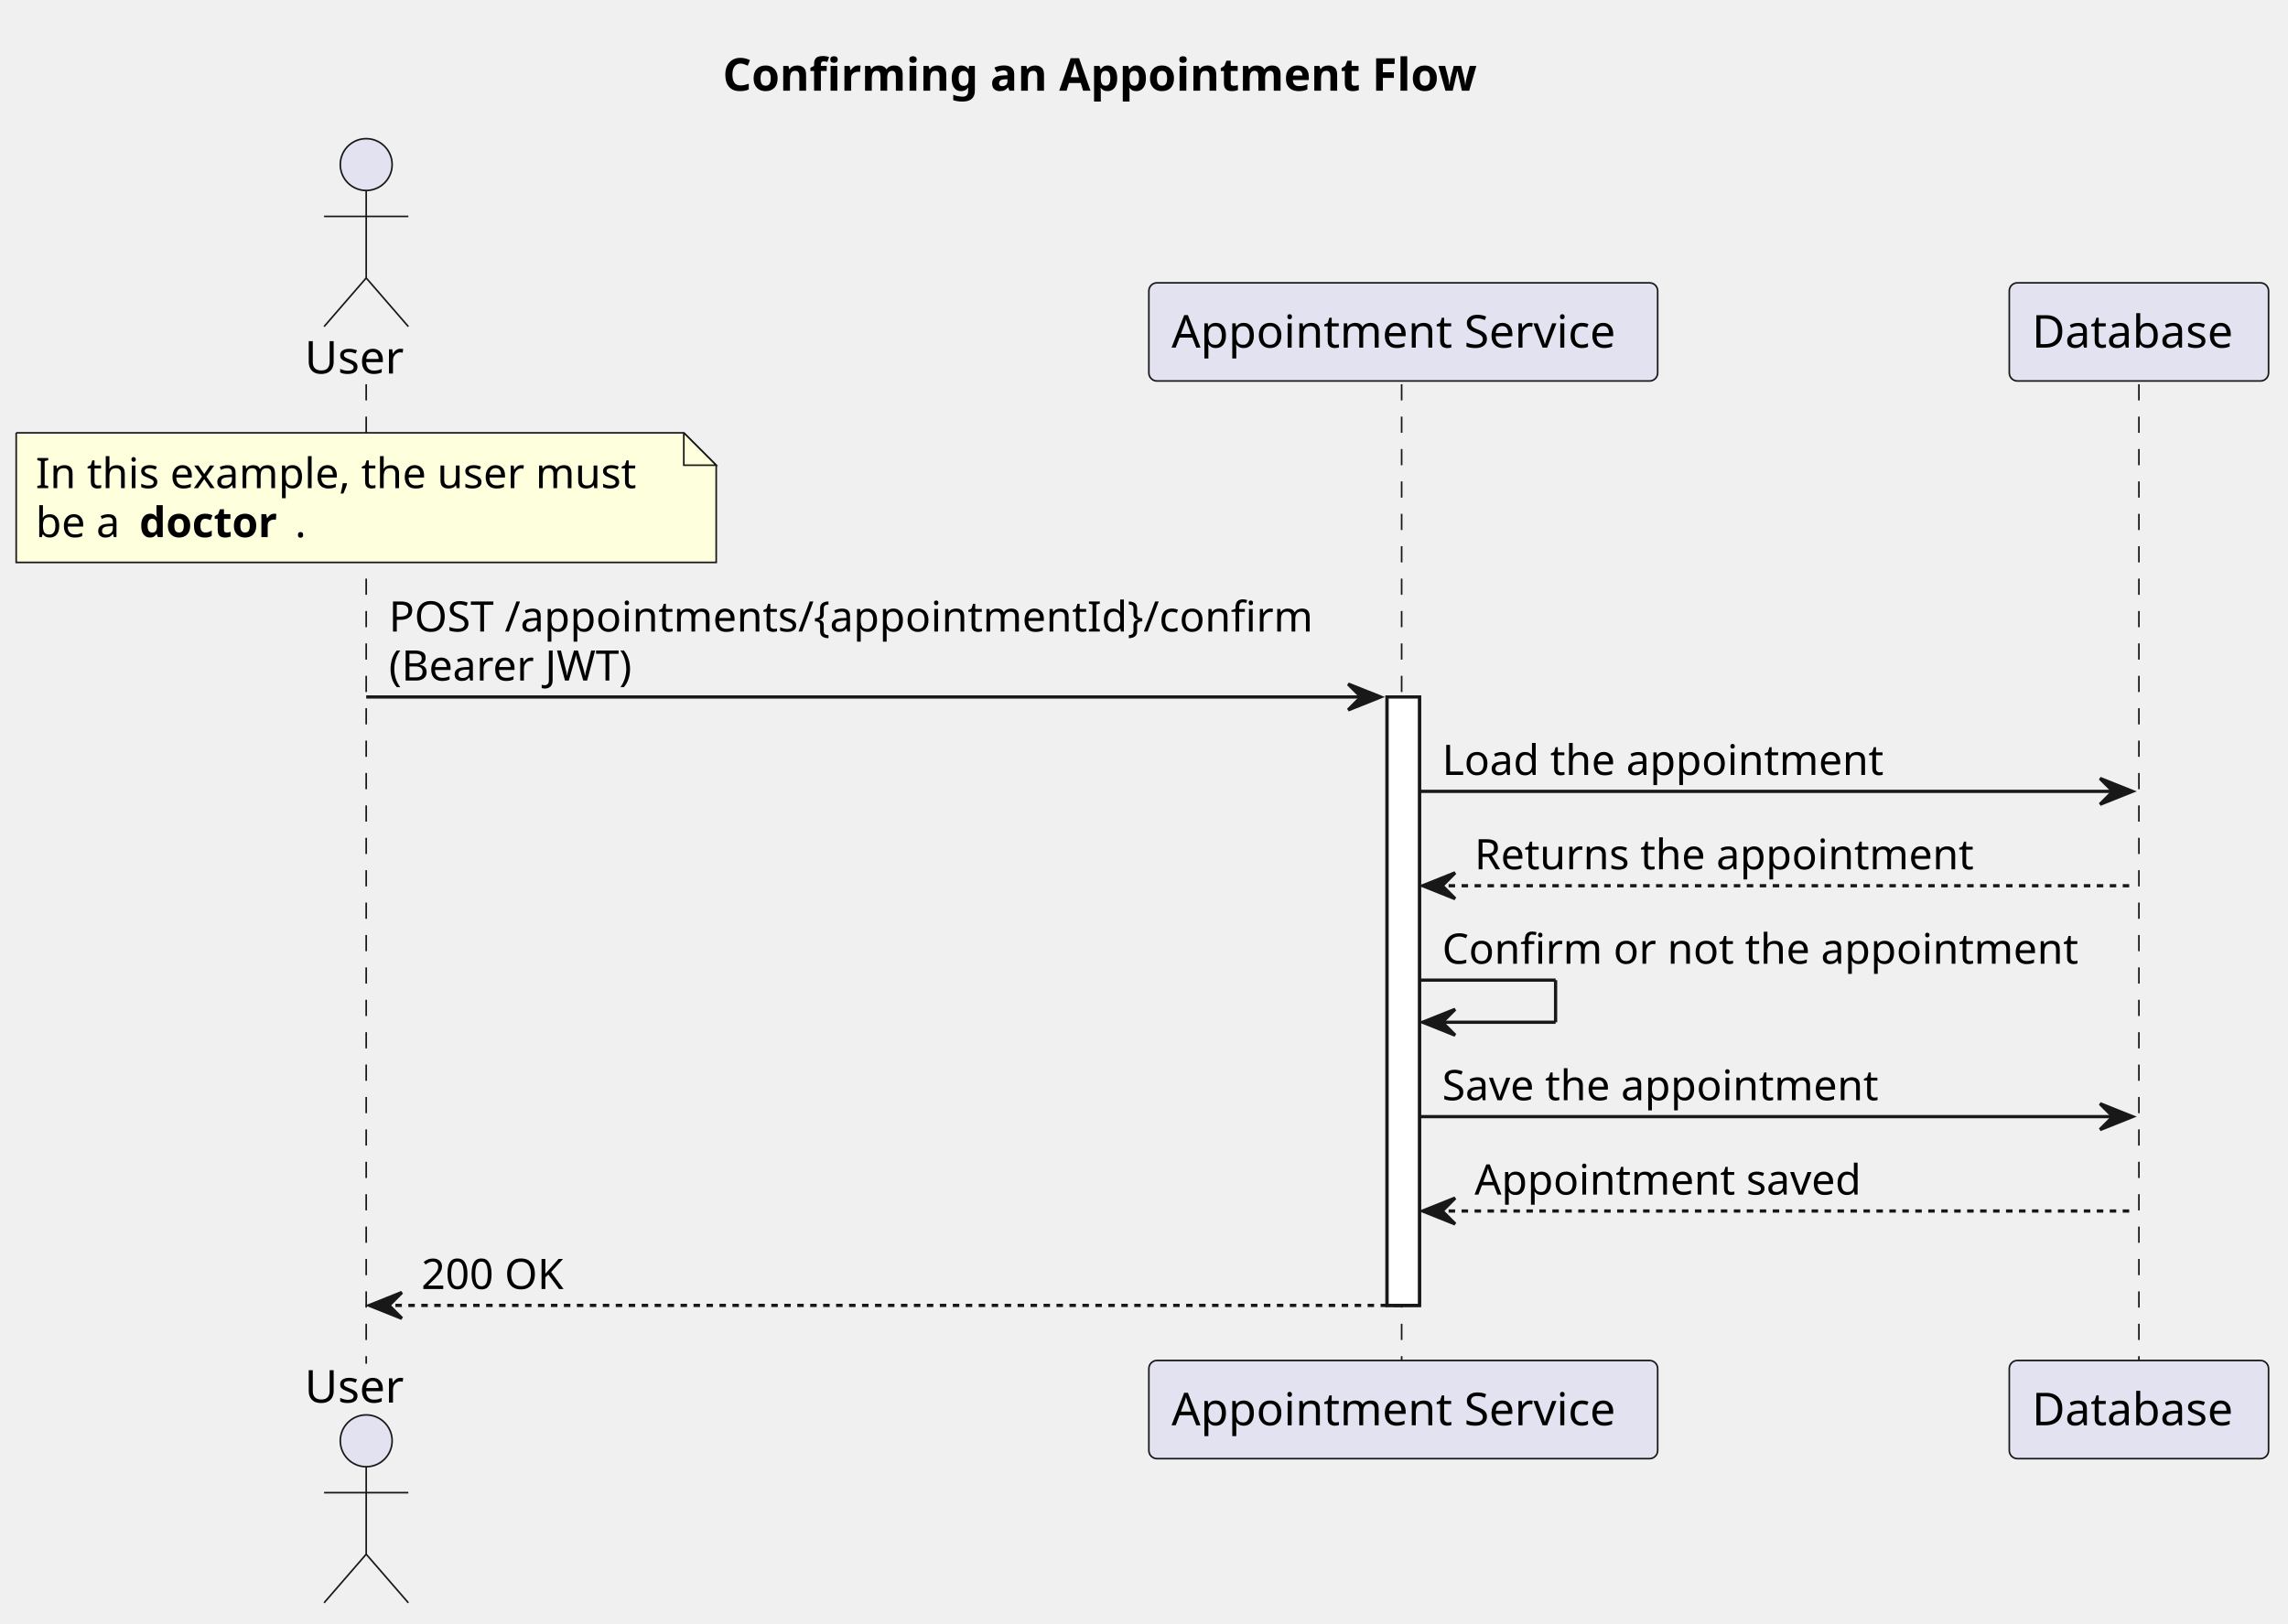
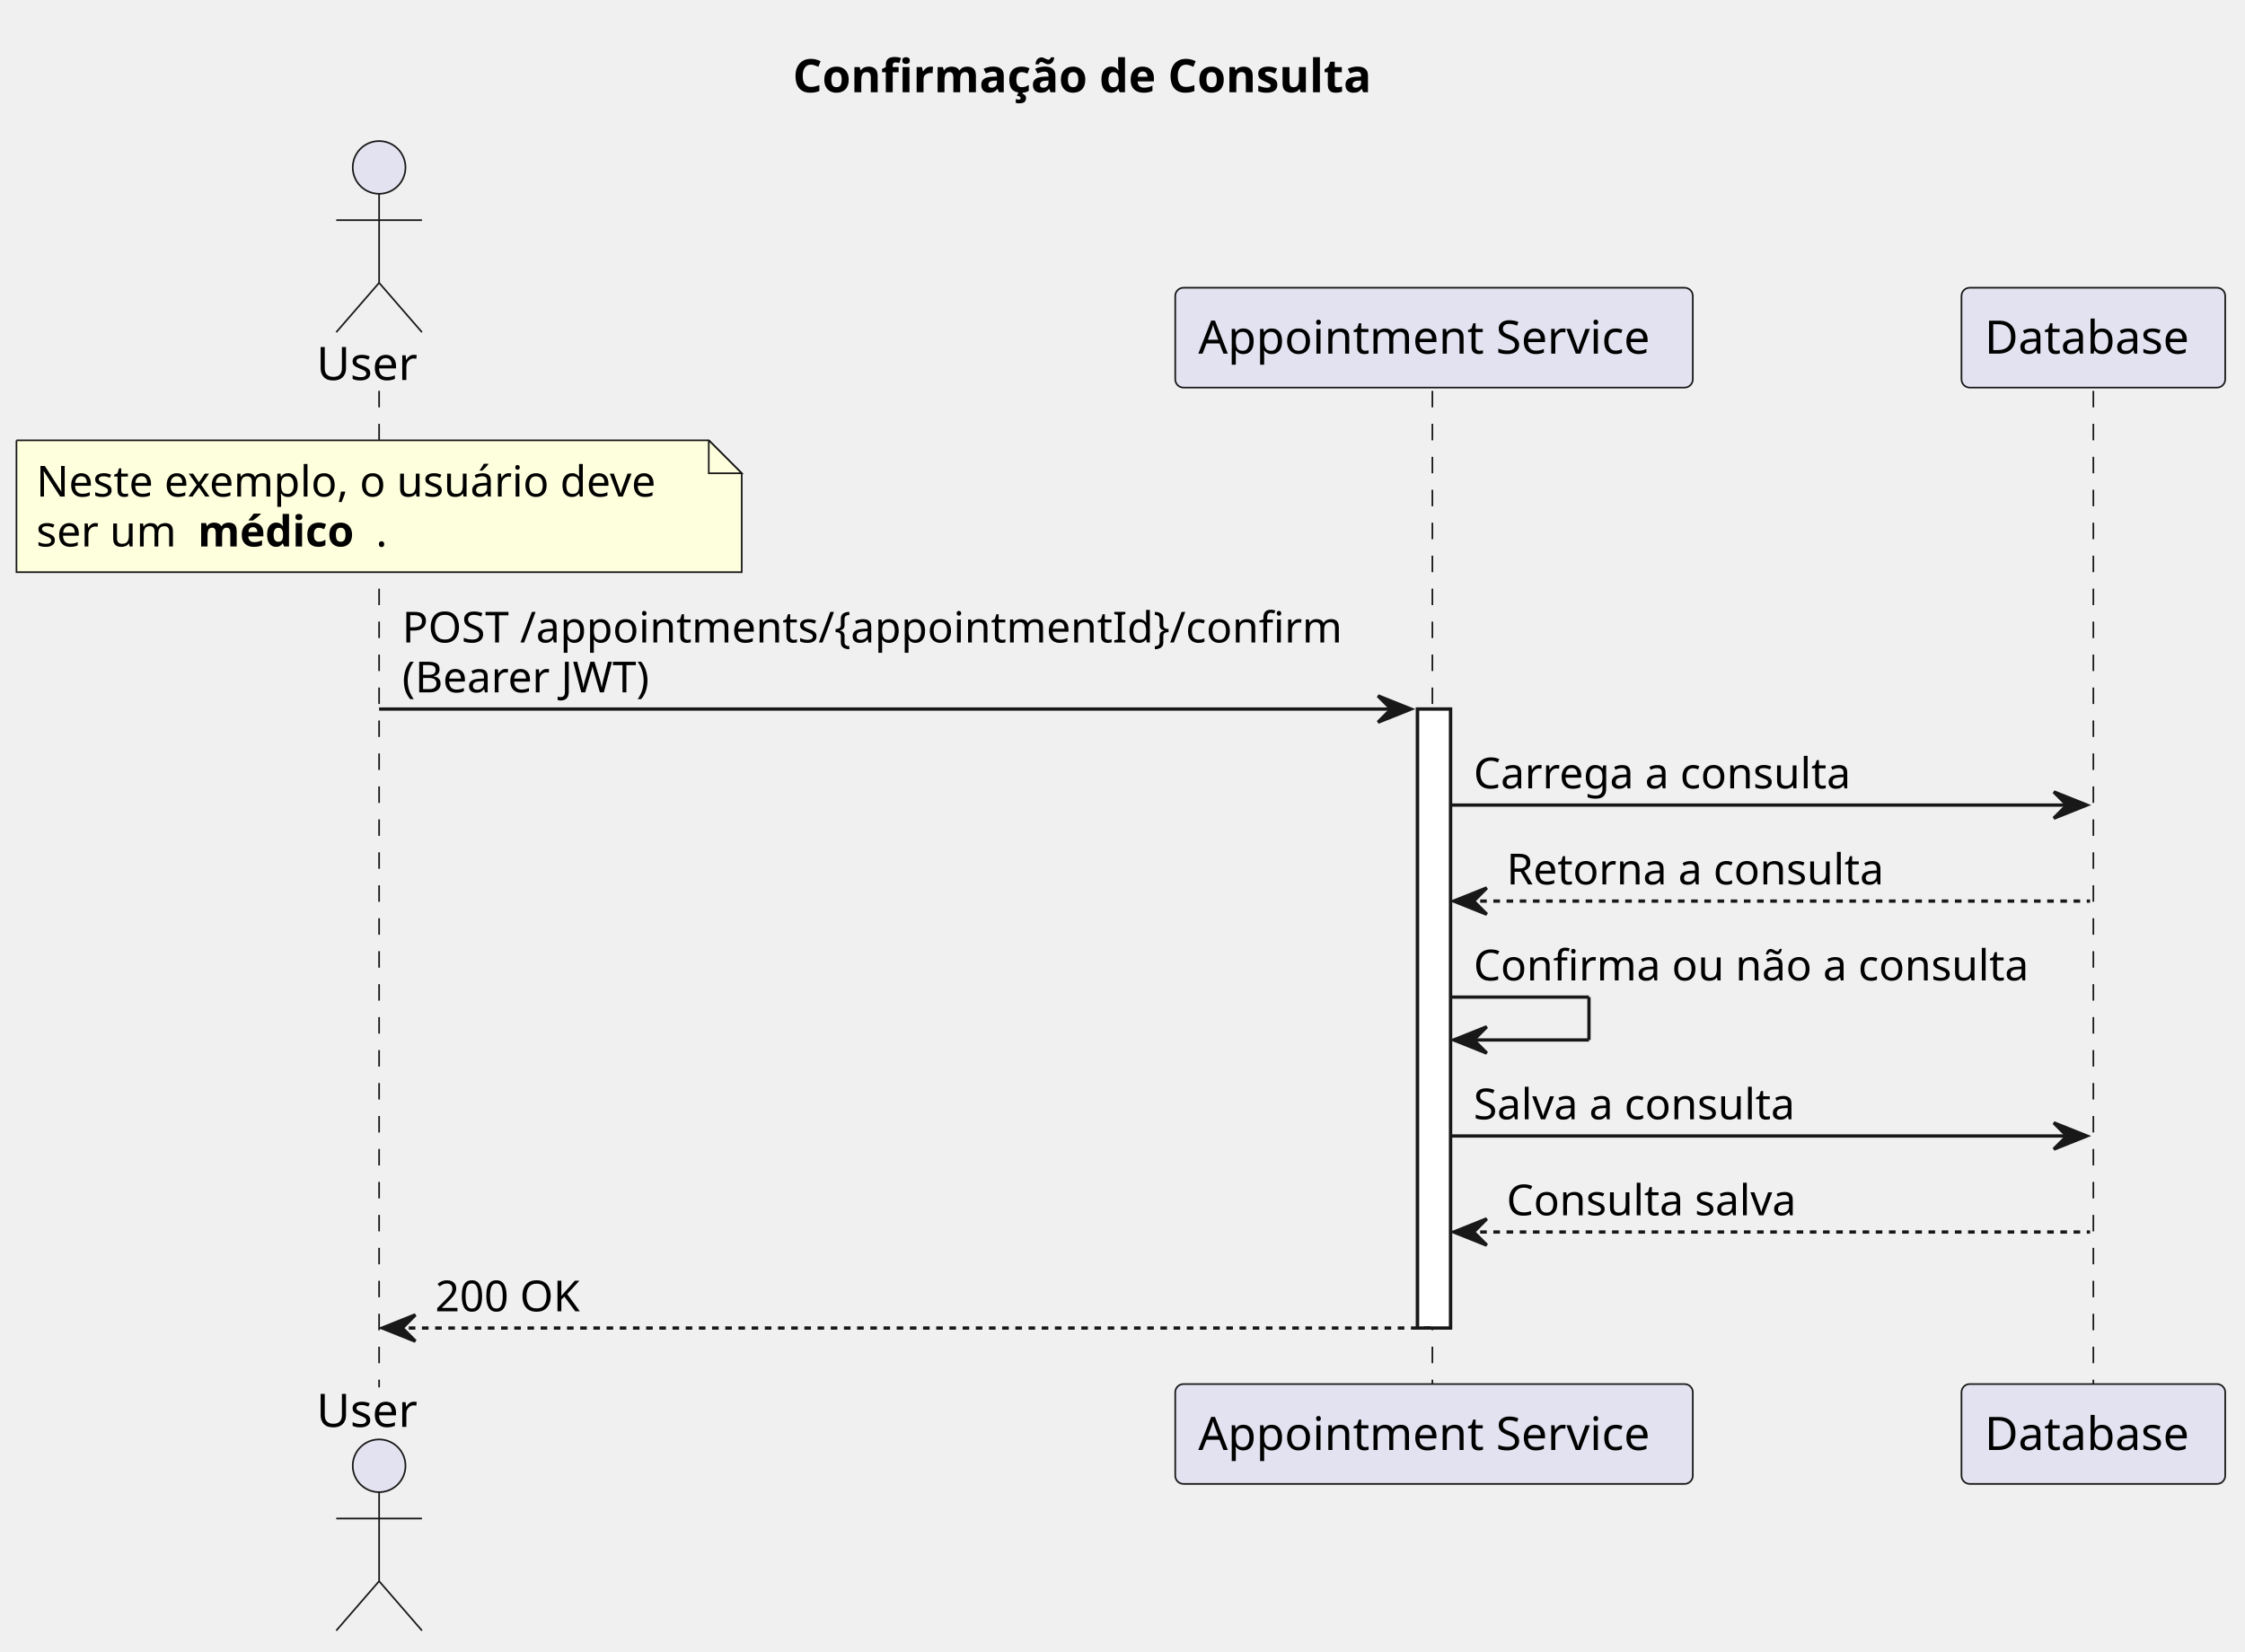
- <svg xmlns="http://www.w3.org/2000/svg" contentStyleType="text/css" height="501px" preserveAspectRatio="none" style="width:706px;height:501px;background:#FFFFFF;" version="1.1" viewBox="0 0 706 501" width="706px" zoomAndPan="magnify">
+ <svg xmlns="http://www.w3.org/2000/svg" contentStyleType="text/css" height="501px" preserveAspectRatio="none" style="width:681px;height:501px;background:#FFFFFF;" version="1.1" viewBox="0 0 681 501" width="681px" zoomAndPan="magnify">
  <defs />
  <g>
-     <text fill="#000000" font-family="sans-serif" font-size="14" font-weight="bold" lengthAdjust="spacing" textLength="258" x="223" y="27.995">Confirming an Appointment Flow</text>
-     <rect fill="#FFFFFF" height="187.797" style="stroke:#181818;stroke-width:1.0;" width="10" x="428" y="215.125" />
-     <line style="stroke:#181818;stroke-width:0.5;stroke-dasharray:5.0,5.0;" x1="113" x2="113" y1="118.594" y2="420.922" />
-     <line style="stroke:#181818;stroke-width:0.5;stroke-dasharray:5.0,5.0;" x1="432.5" x2="432.5" y1="118.594" y2="420.922" />
-     <line style="stroke:#181818;stroke-width:0.5;stroke-dasharray:5.0,5.0;" x1="660" x2="660" y1="118.594" y2="420.922" />
-     <text fill="#000000" font-family="sans-serif" font-size="14" lengthAdjust="spacing" textLength="32" x="94" y="115.292">User</text>
-     <ellipse cx="113" cy="50.797" fill="#E2E2F0" rx="8" ry="8" style="stroke:#181818;stroke-width:0.5;" />
-     <path d="M113,58.797 L113,85.797 M100,66.797 L126,66.797 M113,85.797 L100,100.797 M113,85.797 L126,100.797 " fill="none" style="stroke:#181818;stroke-width:0.5;" />
-     <text fill="#000000" font-family="sans-serif" font-size="14" lengthAdjust="spacing" textLength="32" x="94" y="432.917">User</text>
-     <ellipse cx="113" cy="444.719" fill="#E2E2F0" rx="8" ry="8" style="stroke:#181818;stroke-width:0.5;" />
-     <path d="M113,452.719 L113,479.719 M100,460.719 L126,460.719 M113,479.719 L100,494.719 M113,479.719 L126,494.719 " fill="none" style="stroke:#181818;stroke-width:0.5;" />
-     <rect fill="#E2E2F0" height="30.297" rx="2.5" ry="2.5" style="stroke:#181818;stroke-width:0.5;" width="157" x="354.5" y="87.297" />
-     <text fill="#000000" font-family="sans-serif" font-size="14" lengthAdjust="spacing" textLength="143" x="361.5" y="107.292">Appointment Service</text>
-     <rect fill="#E2E2F0" height="30.297" rx="2.5" ry="2.5" style="stroke:#181818;stroke-width:0.5;" width="157" x="354.5" y="419.922" />
-     <text fill="#000000" font-family="sans-serif" font-size="14" lengthAdjust="spacing" textLength="143" x="361.5" y="439.917">Appointment Service</text>
-     <rect fill="#E2E2F0" height="30.297" rx="2.5" ry="2.5" style="stroke:#181818;stroke-width:0.5;" width="80" x="620" y="87.297" />
-     <text fill="#000000" font-family="sans-serif" font-size="14" lengthAdjust="spacing" textLength="66" x="627" y="107.292">Database</text>
-     <rect fill="#E2E2F0" height="30.297" rx="2.5" ry="2.5" style="stroke:#181818;stroke-width:0.5;" width="80" x="620" y="419.922" />
-     <text fill="#000000" font-family="sans-serif" font-size="14" lengthAdjust="spacing" textLength="66" x="627" y="439.917">Database</text>
-     <rect fill="#FFFFFF" height="187.797" style="stroke:#181818;stroke-width:1.0;" width="10" x="428" y="215.125" />
-     <path d="M5,133.594 L5,173.594 L221,173.594 L221,143.594 L211,133.594 L5,133.594 " fill="#FEFFDD" style="stroke:#181818;stroke-width:0.5;" />
-     <path d="M211,133.594 L211,143.594 L221,143.594 L211,133.594 " fill="#FEFFDD" style="stroke:#181818;stroke-width:0.5;" />
-     <text fill="#000000" font-family="sans-serif" font-size="13" lengthAdjust="spacing" textLength="195" x="11" y="150.661">In this example, the user must</text>
-     <text fill="#000000" font-family="sans-serif" font-size="13" lengthAdjust="spacing" textLength="28" x="11" y="165.793">be a</text>
-     <text fill="#000000" font-family="sans-serif" font-size="13" font-weight="bold" lengthAdjust="spacing" textLength="48" x="43" y="165.793">doctor</text>
-     <text fill="#000000" font-family="sans-serif" font-size="13" lengthAdjust="spacing" textLength="4" x="91" y="165.793">.</text>
-     <polygon fill="#181818" points="416,211.125,426,215.125,416,219.125,420,215.125" style="stroke:#181818;stroke-width:1.0;" />
-     <line style="stroke:#181818;stroke-width:1.0;" x1="113" x2="422" y1="215.125" y2="215.125" />
-     <text fill="#000000" font-family="sans-serif" font-size="13" lengthAdjust="spacing" textLength="296" x="120" y="194.926">POST /appointments/{appointmentId}/confirm</text>
-     <text fill="#000000" font-family="sans-serif" font-size="13" lengthAdjust="spacing" textLength="78" x="120" y="210.059">(Bearer JWT)</text>
-     <polygon fill="#181818" points="648,240.258,658,244.258,648,248.258,652,244.258" style="stroke:#181818;stroke-width:1.0;" />
-     <line style="stroke:#181818;stroke-width:1.0;" x1="438" x2="654" y1="244.258" y2="244.258" />
-     <text fill="#000000" font-family="sans-serif" font-size="13" lengthAdjust="spacing" textLength="142" x="445" y="239.192">Load the appointment</text>
-     <polygon fill="#181818" points="449,269.391,439,273.391,449,277.391,445,273.391" style="stroke:#181818;stroke-width:1.0;" />
-     <line style="stroke:#181818;stroke-width:1.0;stroke-dasharray:2.0,2.0;" x1="443" x2="659" y1="273.391" y2="273.391" />
-     <text fill="#000000" font-family="sans-serif" font-size="13" lengthAdjust="spacing" textLength="160" x="455" y="268.325">Returns the appointment</text>
-     <line style="stroke:#181818;stroke-width:1.0;" x1="438" x2="480" y1="302.523" y2="302.523" />
-     <line style="stroke:#181818;stroke-width:1.0;" x1="480" x2="480" y1="302.523" y2="315.523" />
-     <line style="stroke:#181818;stroke-width:1.0;" x1="439" x2="480" y1="315.523" y2="315.523" />
-     <polygon fill="#181818" points="449,311.523,439,315.523,449,319.523,445,315.523" style="stroke:#181818;stroke-width:1.0;" />
-     <text fill="#000000" font-family="sans-serif" font-size="13" lengthAdjust="spacing" textLength="203" x="445" y="297.457">Confirm or not the appointment</text>
-     <polygon fill="#181818" points="648,340.656,658,344.656,648,348.656,652,344.656" style="stroke:#181818;stroke-width:1.0;" />
-     <line style="stroke:#181818;stroke-width:1.0;" x1="438" x2="654" y1="344.656" y2="344.656" />
-     <text fill="#000000" font-family="sans-serif" font-size="13" lengthAdjust="spacing" textLength="143" x="445" y="339.59">Save the appointment</text>
-     <polygon fill="#181818" points="449,369.789,439,373.789,449,377.789,445,373.789" style="stroke:#181818;stroke-width:1.0;" />
-     <line style="stroke:#181818;stroke-width:1.0;stroke-dasharray:2.0,2.0;" x1="443" x2="659" y1="373.789" y2="373.789" />
-     <text fill="#000000" font-family="sans-serif" font-size="13" lengthAdjust="spacing" textLength="125" x="455" y="368.723">Appointment saved</text>
-     <polygon fill="#181818" points="124,398.922,114,402.922,124,406.922,120,402.922" style="stroke:#181818;stroke-width:1.0;" />
-     <line style="stroke:#181818;stroke-width:1.0;stroke-dasharray:2.0,2.0;" x1="118" x2="432" y1="402.922" y2="402.922" />
-     <text fill="#000000" font-family="sans-serif" font-size="13" lengthAdjust="spacing" textLength="46" x="130" y="397.856">200 OK</text>
+     <text fill="#000000" font-family="sans-serif" font-size="14" font-weight="bold" lengthAdjust="spacing" textLength="198" x="240.5" y="27.995">Confirmação de Consulta</text>
+     <rect fill="#FFFFFF" height="187.797" style="stroke:#181818;stroke-width:1.0;" width="10" x="430" y="215.125" />
+     <line style="stroke:#181818;stroke-width:0.5;stroke-dasharray:5.0,5.0;" x1="115" x2="115" y1="118.594" y2="420.922" />
+     <line style="stroke:#181818;stroke-width:0.5;stroke-dasharray:5.0,5.0;" x1="434.5" x2="434.5" y1="118.594" y2="420.922" />
+     <line style="stroke:#181818;stroke-width:0.5;stroke-dasharray:5.0,5.0;" x1="635" x2="635" y1="118.594" y2="420.922" />
+     <text fill="#000000" font-family="sans-serif" font-size="14" lengthAdjust="spacing" textLength="32" x="96" y="115.292">User</text>
+     <ellipse cx="115" cy="50.797" fill="#E2E2F0" rx="8" ry="8" style="stroke:#181818;stroke-width:0.5;" />
+     <path d="M115,58.797 L115,85.797 M102,66.797 L128,66.797 M115,85.797 L102,100.797 M115,85.797 L128,100.797 " fill="none" style="stroke:#181818;stroke-width:0.5;" />
+     <text fill="#000000" font-family="sans-serif" font-size="14" lengthAdjust="spacing" textLength="32" x="96" y="432.917">User</text>
+     <ellipse cx="115" cy="444.719" fill="#E2E2F0" rx="8" ry="8" style="stroke:#181818;stroke-width:0.5;" />
+     <path d="M115,452.719 L115,479.719 M102,460.719 L128,460.719 M115,479.719 L102,494.719 M115,479.719 L128,494.719 " fill="none" style="stroke:#181818;stroke-width:0.5;" />
+     <rect fill="#E2E2F0" height="30.297" rx="2.5" ry="2.5" style="stroke:#181818;stroke-width:0.5;" width="157" x="356.5" y="87.297" />
+     <text fill="#000000" font-family="sans-serif" font-size="14" lengthAdjust="spacing" textLength="143" x="363.5" y="107.292">Appointment Service</text>
+     <rect fill="#E2E2F0" height="30.297" rx="2.5" ry="2.5" style="stroke:#181818;stroke-width:0.5;" width="157" x="356.5" y="419.922" />
+     <text fill="#000000" font-family="sans-serif" font-size="14" lengthAdjust="spacing" textLength="143" x="363.5" y="439.917">Appointment Service</text>
+     <rect fill="#E2E2F0" height="30.297" rx="2.5" ry="2.5" style="stroke:#181818;stroke-width:0.5;" width="80" x="595" y="87.297" />
+     <text fill="#000000" font-family="sans-serif" font-size="14" lengthAdjust="spacing" textLength="66" x="602" y="107.292">Database</text>
+     <rect fill="#E2E2F0" height="30.297" rx="2.5" ry="2.5" style="stroke:#181818;stroke-width:0.5;" width="80" x="595" y="419.922" />
+     <text fill="#000000" font-family="sans-serif" font-size="14" lengthAdjust="spacing" textLength="66" x="602" y="439.917">Database</text>
+     <rect fill="#FFFFFF" height="187.797" style="stroke:#181818;stroke-width:1.0;" width="10" x="430" y="215.125" />
+     <path d="M5,133.594 L5,173.594 L225,173.594 L225,143.594 L215,133.594 L5,133.594 " fill="#FEFFDD" style="stroke:#181818;stroke-width:0.5;" />
+     <path d="M215,133.594 L215,143.594 L225,143.594 L215,133.594 " fill="#FEFFDD" style="stroke:#181818;stroke-width:0.5;" />
+     <text fill="#000000" font-family="sans-serif" font-size="13" lengthAdjust="spacing" textLength="199" x="11" y="150.661">Neste exemplo, o usuário deve</text>
+     <text fill="#000000" font-family="sans-serif" font-size="13" lengthAdjust="spacing" textLength="45" x="11" y="165.793">ser um</text>
+     <text fill="#000000" font-family="sans-serif" font-size="13" font-weight="bold" lengthAdjust="spacing" textLength="54" x="60" y="165.793">médico</text>
+     <text fill="#000000" font-family="sans-serif" font-size="13" lengthAdjust="spacing" textLength="4" x="114" y="165.793">.</text>
+     <polygon fill="#181818" points="418,211.125,428,215.125,418,219.125,422,215.125" style="stroke:#181818;stroke-width:1.0;" />
+     <line style="stroke:#181818;stroke-width:1.0;" x1="115" x2="424" y1="215.125" y2="215.125" />
+     <text fill="#000000" font-family="sans-serif" font-size="13" lengthAdjust="spacing" textLength="296" x="122" y="194.926">POST /appointments/{appointmentId}/confirm</text>
+     <text fill="#000000" font-family="sans-serif" font-size="13" lengthAdjust="spacing" textLength="78" x="122" y="210.059">(Bearer JWT)</text>
+     <polygon fill="#181818" points="623,240.258,633,244.258,623,248.258,627,244.258" style="stroke:#181818;stroke-width:1.0;" />
+     <line style="stroke:#181818;stroke-width:1.0;" x1="440" x2="629" y1="244.258" y2="244.258" />
+     <text fill="#000000" font-family="sans-serif" font-size="13" lengthAdjust="spacing" textLength="121" x="447" y="239.192">Carrega a consulta</text>
+     <polygon fill="#181818" points="451,269.391,441,273.391,451,277.391,447,273.391" style="stroke:#181818;stroke-width:1.0;" />
+     <line style="stroke:#181818;stroke-width:1.0;stroke-dasharray:2.0,2.0;" x1="445" x2="634" y1="273.391" y2="273.391" />
+     <text fill="#000000" font-family="sans-serif" font-size="13" lengthAdjust="spacing" textLength="120" x="457" y="268.325">Retorna a consulta</text>
+     <line style="stroke:#181818;stroke-width:1.0;" x1="440" x2="482" y1="302.523" y2="302.523" />
+     <line style="stroke:#181818;stroke-width:1.0;" x1="482" x2="482" y1="302.523" y2="315.523" />
+     <line style="stroke:#181818;stroke-width:1.0;" x1="441" x2="482" y1="315.523" y2="315.523" />
+     <polygon fill="#181818" points="451,311.523,441,315.523,451,319.523,447,315.523" style="stroke:#181818;stroke-width:1.0;" />
+     <text fill="#000000" font-family="sans-serif" font-size="13" lengthAdjust="spacing" textLength="176" x="447" y="297.457">Confirma ou não a consulta</text>
+     <polygon fill="#181818" points="623,340.656,633,344.656,623,348.656,627,344.656" style="stroke:#181818;stroke-width:1.0;" />
+     <line style="stroke:#181818;stroke-width:1.0;" x1="440" x2="629" y1="344.656" y2="344.656" />
+     <text fill="#000000" font-family="sans-serif" font-size="13" lengthAdjust="spacing" textLength="105" x="447" y="339.59">Salva a consulta</text>
+     <polygon fill="#181818" points="451,369.789,441,373.789,451,377.789,447,373.789" style="stroke:#181818;stroke-width:1.0;" />
+     <line style="stroke:#181818;stroke-width:1.0;stroke-dasharray:2.0,2.0;" x1="445" x2="634" y1="373.789" y2="373.789" />
+     <text fill="#000000" font-family="sans-serif" font-size="13" lengthAdjust="spacing" textLength="93" x="457" y="368.723">Consulta salva</text>
+     <polygon fill="#181818" points="126,398.922,116,402.922,126,406.922,122,402.922" style="stroke:#181818;stroke-width:1.0;" />
+     <line style="stroke:#181818;stroke-width:1.0;stroke-dasharray:2.0,2.0;" x1="120" x2="434" y1="402.922" y2="402.922" />
+     <text fill="#000000" font-family="sans-serif" font-size="13" lengthAdjust="spacing" textLength="46" x="132" y="397.856">200 OK</text>
  </g>
</svg>
